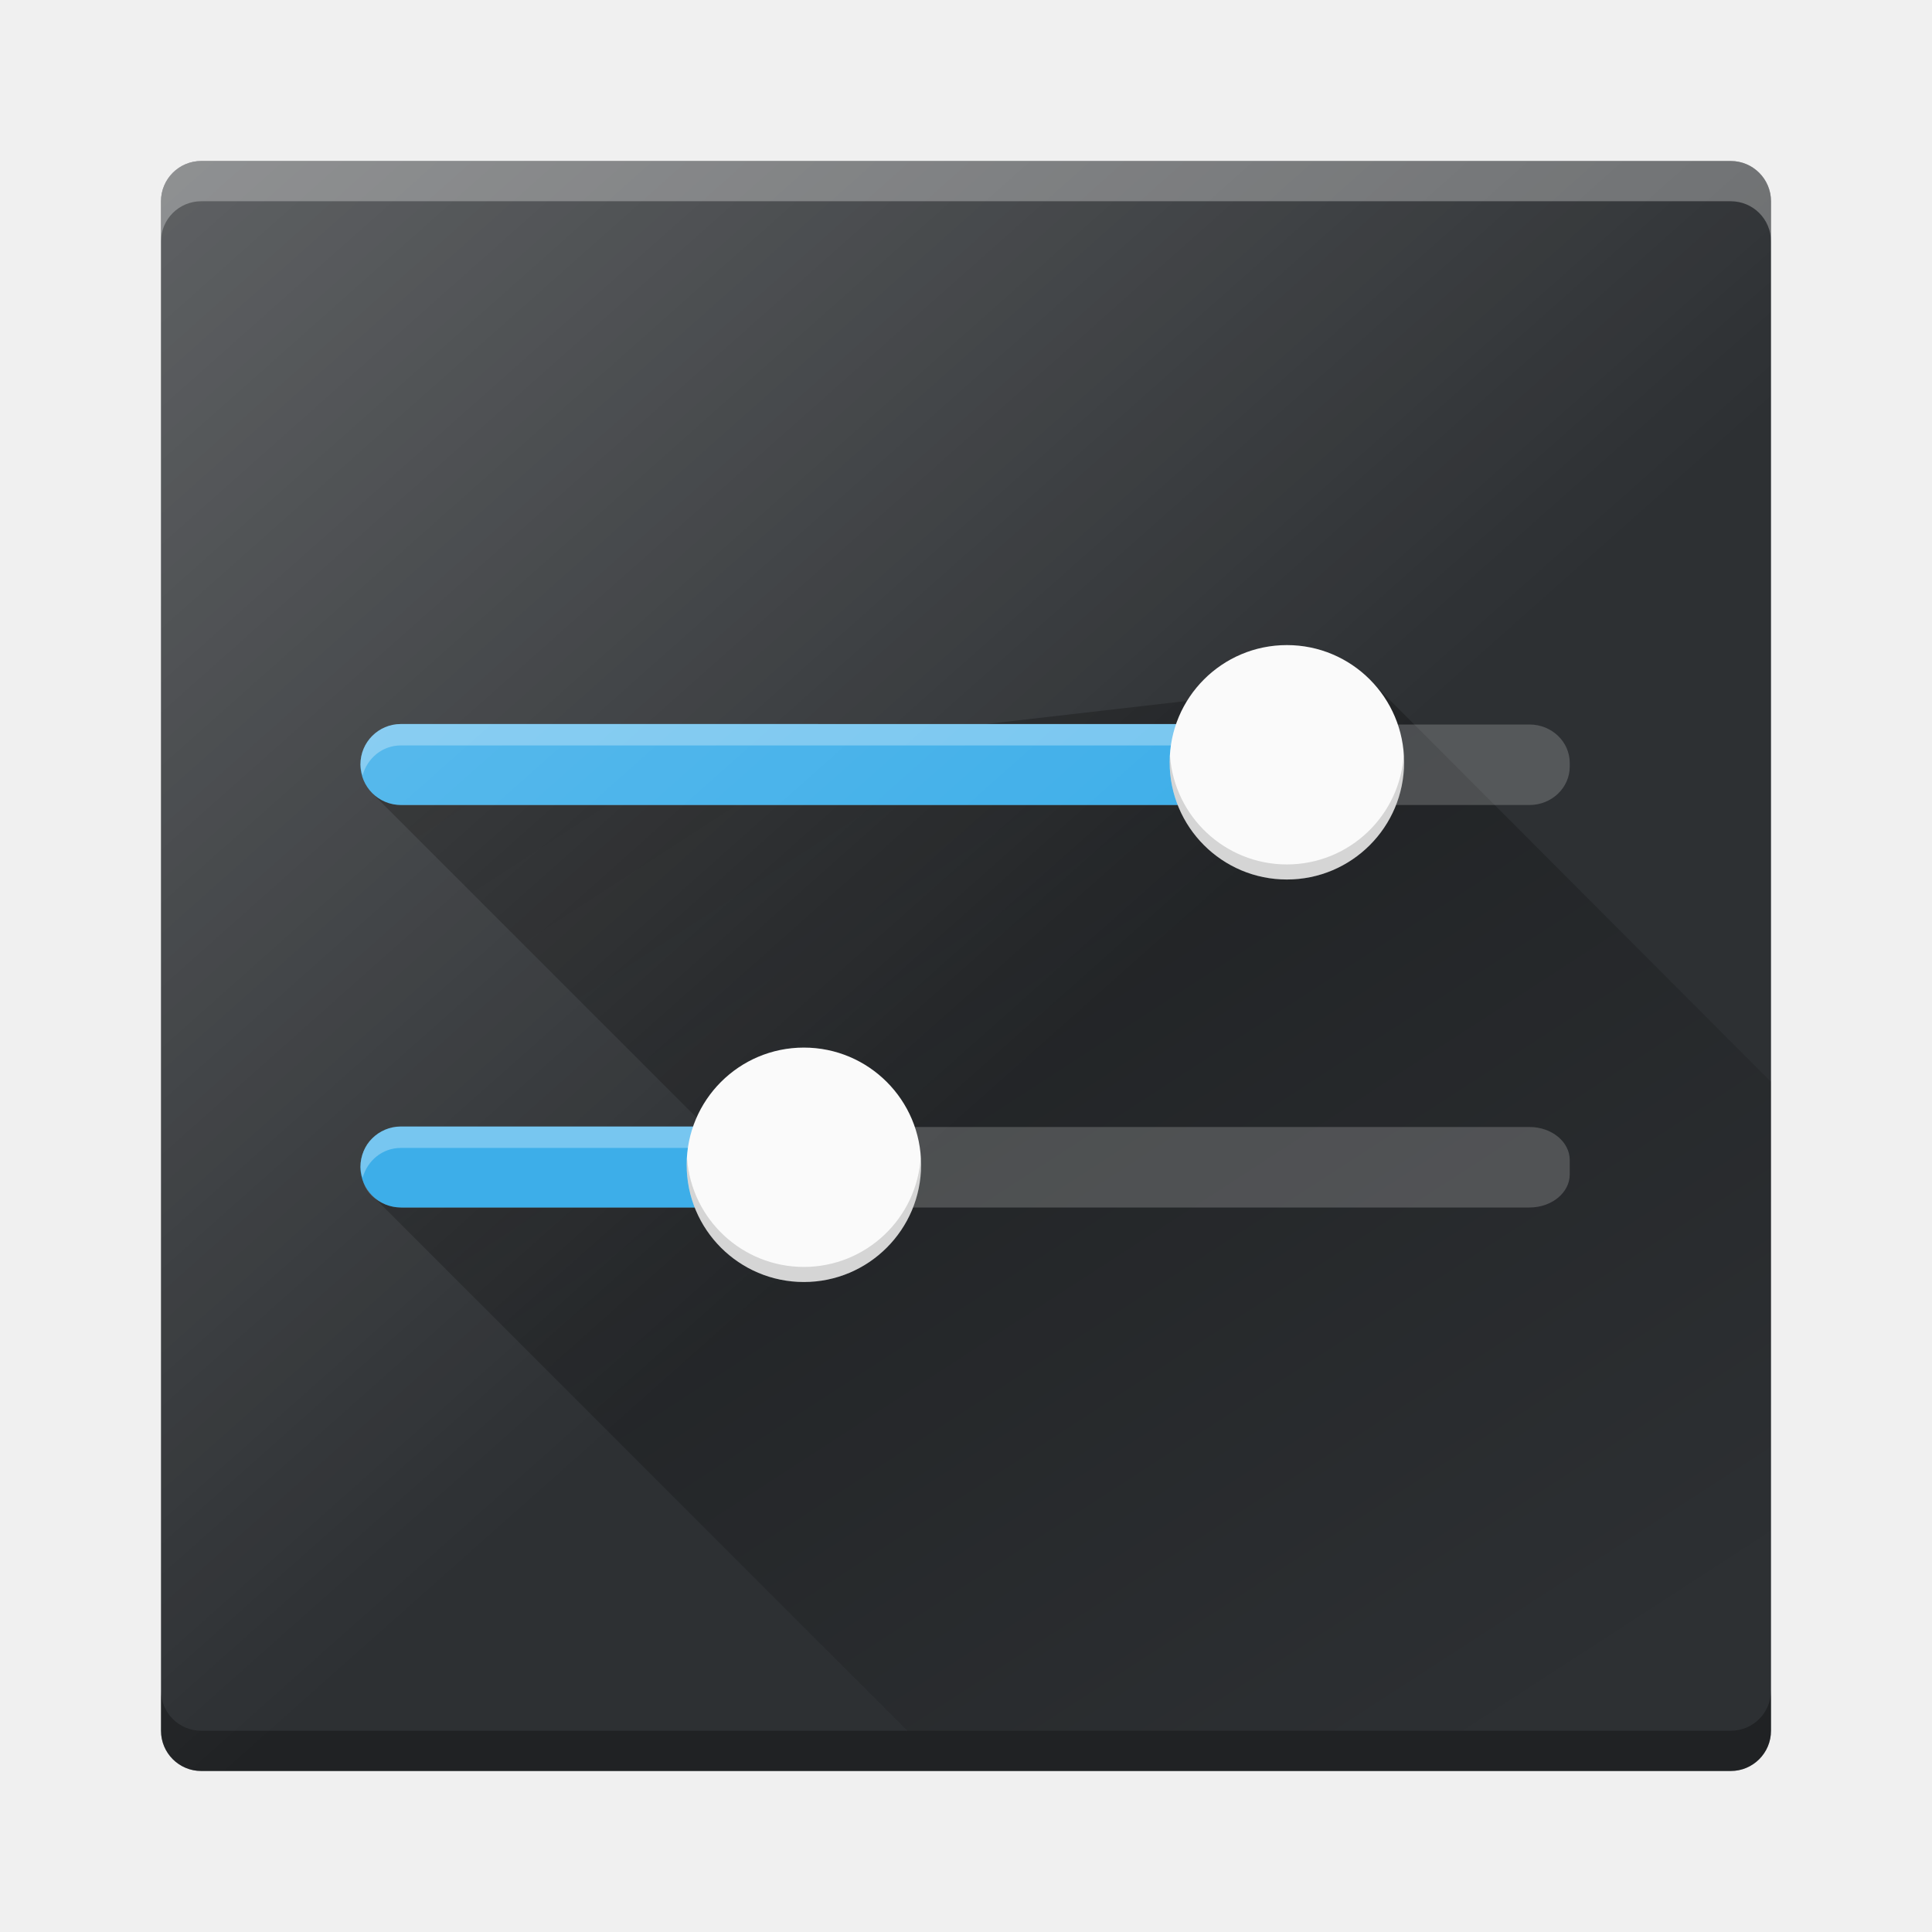
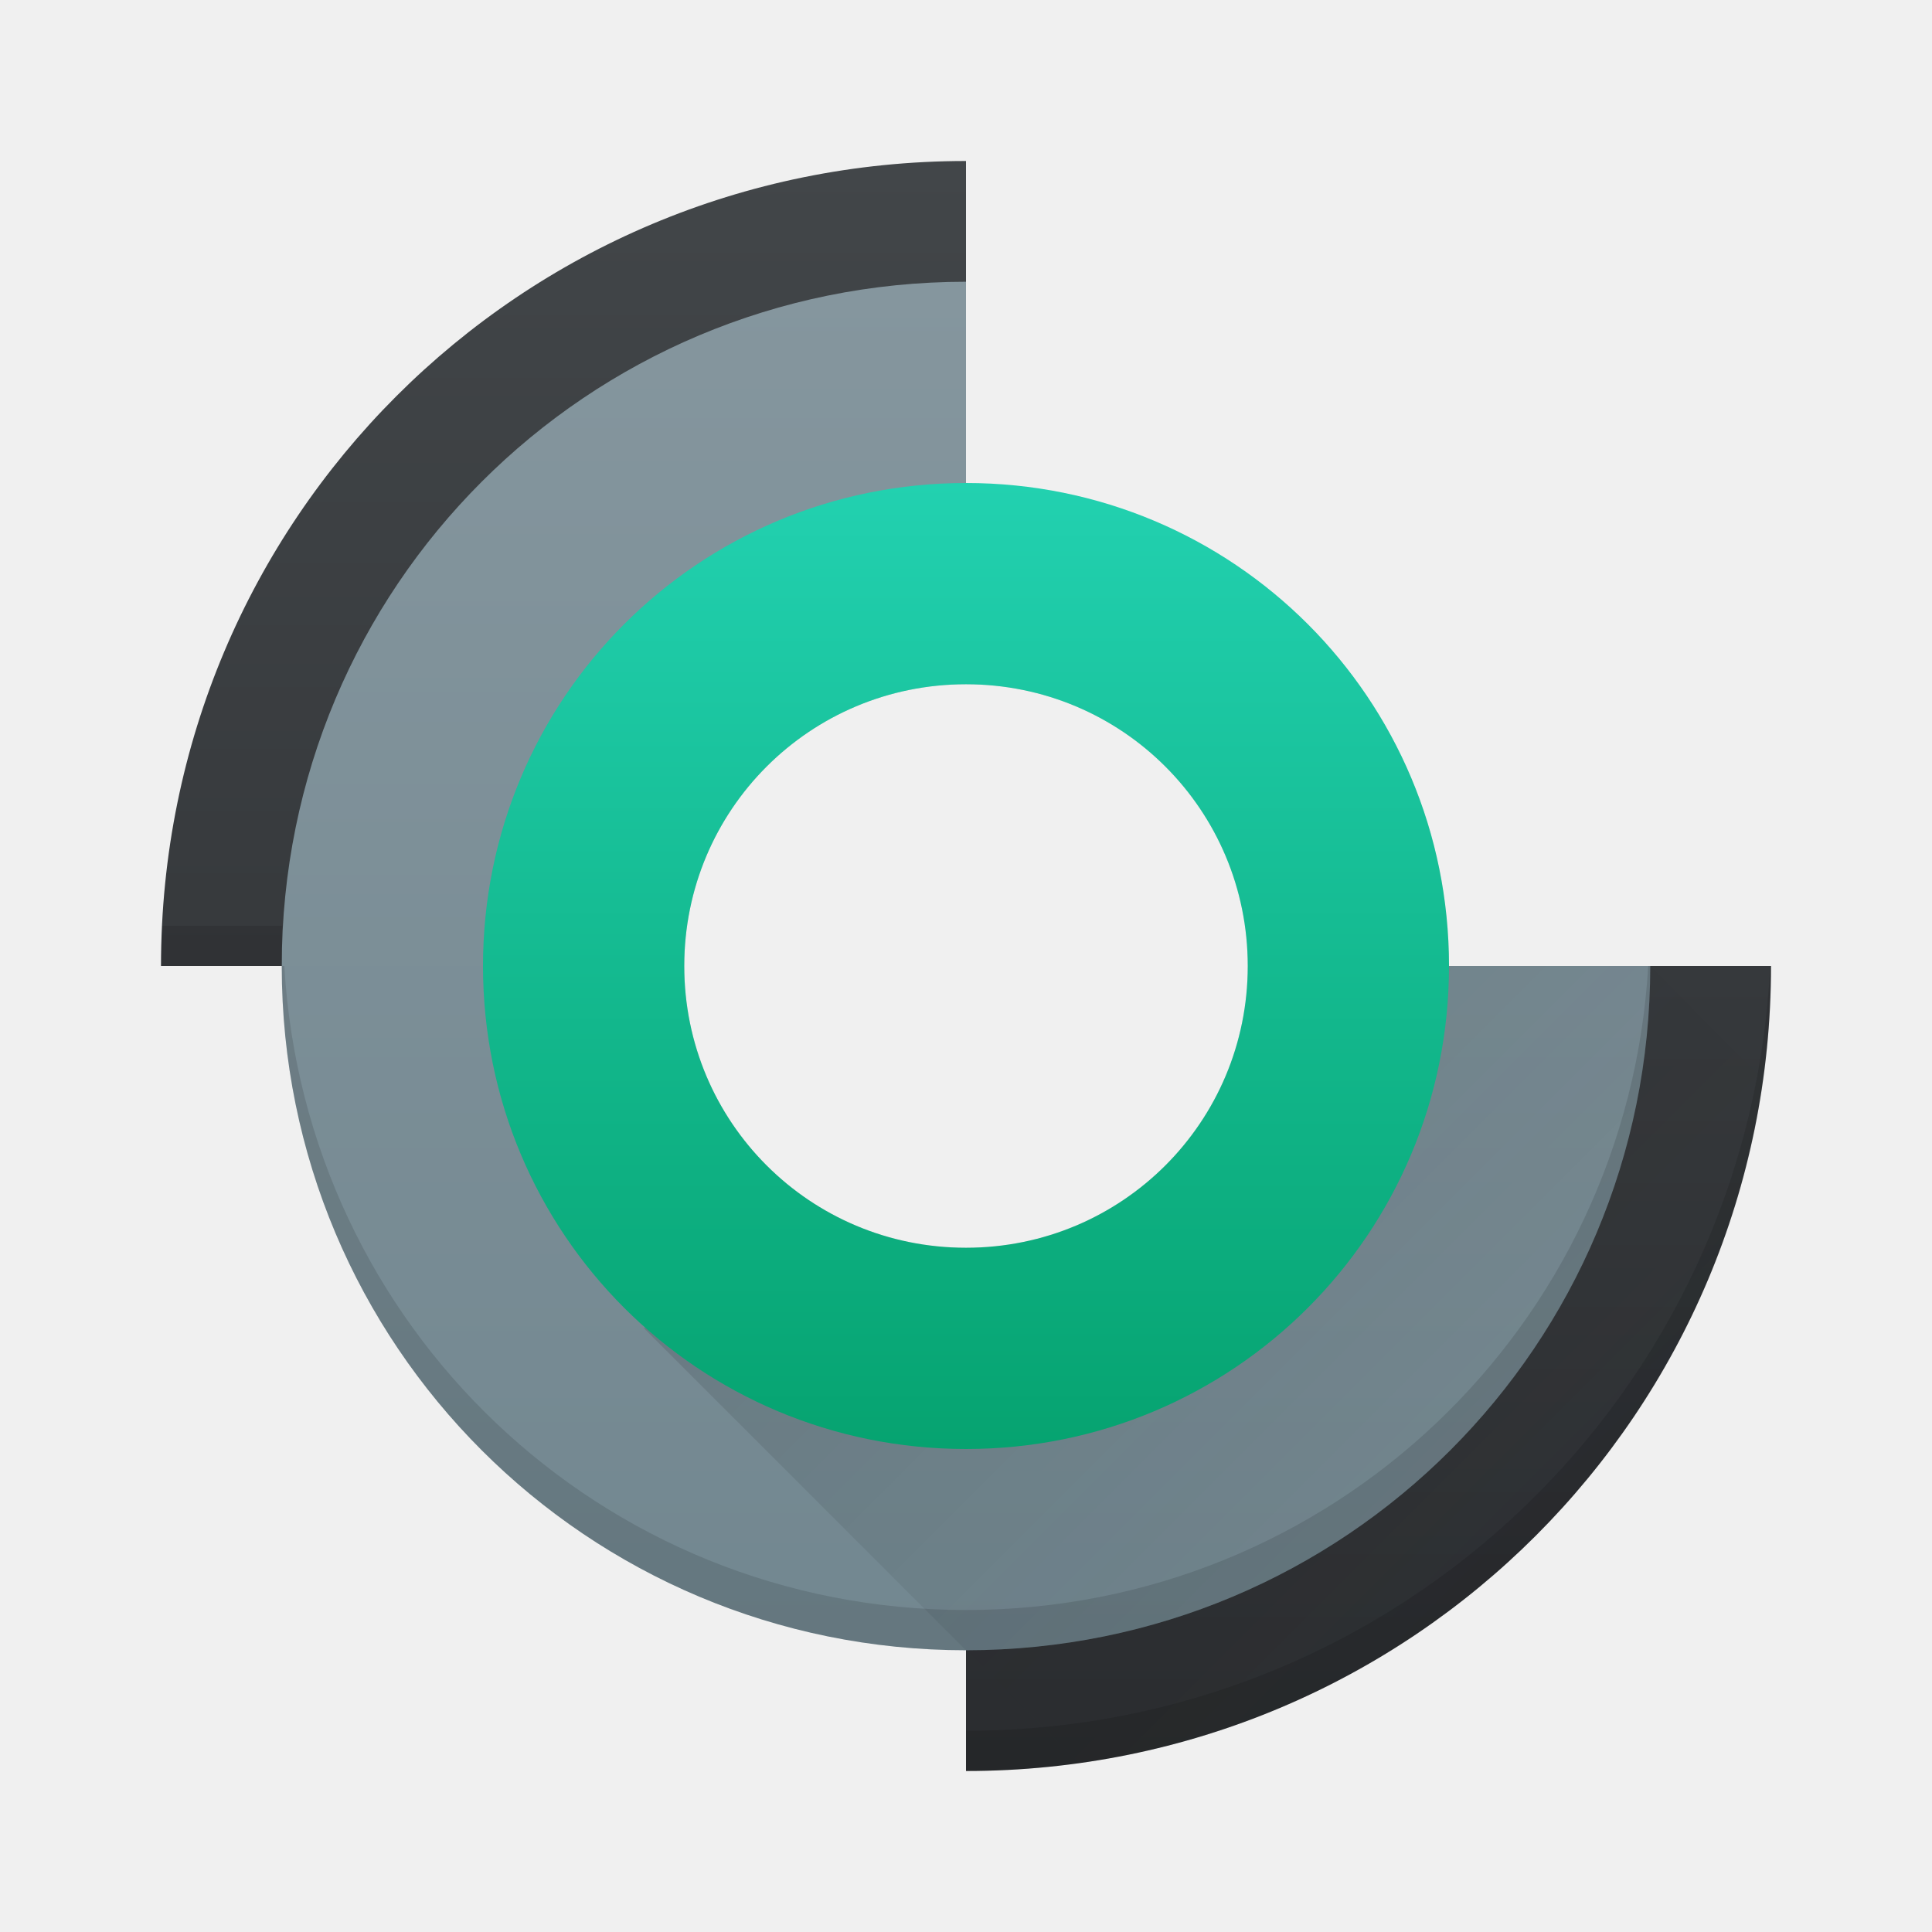
- <svg xmlns="http://www.w3.org/2000/svg" xmlns:xlink="http://www.w3.org/1999/xlink" width="48" height="48" id="svg2" version="1.1">
-   <defs id="defs4">
-     <linearGradient id="linearGradient4298">
-       <stop style="stop-color:#000000;stop-opacity:1;" offset="0" id="stop4300" />
-       <stop style="stop-color:#000000;stop-opacity:0;" offset="1" id="stop4302" />
+ <svg xmlns="http://www.w3.org/2000/svg" width="48" height="48">
+   <defs>
+     <linearGradient id="a" y1="41" y2="7" x2="0" gradientUnits="userSpaceOnUse">
+       <stop stop-color="#728790" />
+       <stop offset="1" stop-color="#85969e" />
    </linearGradient>
-     <linearGradient id="linearGradient4214">
-       <stop style="stop-color:#ffffff;stop-opacity:1;" offset="0" id="stop4216" />
-       <stop style="stop-color:#ffffff;stop-opacity:0;" offset="1" id="stop4218" />
+     <linearGradient id="b" y1="36" y2="12" x2="0" gradientUnits="userSpaceOnUse">
+       <stop stop-color="#06a370" />
+       <stop offset="1" stop-color="#22d1b0" />
    </linearGradient>
-     <linearGradient id="a" y1="547.634" y2="499.679" x2="388.865" gradientUnits="userSpaceOnUse" gradientTransform="translate(-384.57,-499.8)" x1="428.816">
-       <stop stop-color="#2a2c2f" id="stop7" />
-       <stop offset="1" stop-color="#536161" id="stop9" />
+     <linearGradient id="c" y1="44" y2="4" x2="0" gradientUnits="userSpaceOnUse">
+       <stop stop-color="#2a2c2f" />
+       <stop offset="1" stop-color="#424649" />
    </linearGradient>
-     <linearGradient id="b" y1="44" y2="12" x2="14" gradientUnits="userSpaceOnUse" x1="36">
-       <stop stop-color="#536161" id="stop12" style="stop-color:#bfc9c9;stop-opacity:1" />
-       <stop offset="1" stop-color="#f4f5f5" id="stop14" style="stop-color:#fbfbfb;stop-opacity:1" />
+     <linearGradient id="d" y1="15" x1="15" y2="44" x2="44" gradientUnits="userSpaceOnUse">
+       <stop stop-color="#020303" />
+       <stop offset="1" stop-color="#424649" stop-opacity="0" />
    </linearGradient>
-     <linearGradient id="c" y1="529.8" x1="418.57" y2="539.825" x2="419.974" gradientUnits="userSpaceOnUse" gradientTransform="translate(-384.57,-499.8)">
-       <stop stop-color="#292c2f" id="stop17" />
-       <stop offset="1" stop-opacity="0" id="stop19" />
-     </linearGradient>
-     <style id="current-color-scheme" type="text/css">
-    .ColorScheme-Text { color:#4d4d4d; }
-   </style>
-     <linearGradient xlink:href="#linearGradient4214" id="linearGradient4220" x1="1" y1="0" x2="25" y2="27" gradientUnits="userSpaceOnUse" />
-     <linearGradient id="c-6" y1="527.014" x1="406.501" y2="539.825" x2="419.974" gradientUnits="userSpaceOnUse" gradientTransform="translate(-404.99,-523.8)">
-       <stop stop-color="#292c2f" id="stop17-7" />
-       <stop offset="1" stop-opacity="0" id="stop19-5" />
-     </linearGradient>
-     <linearGradient xlink:href="#linearGradient4298" id="linearGradient4304" x1="26.929" y1="5.995" x2="47.121" y2="37.127" gradientUnits="userSpaceOnUse" />
  </defs>
-   <rect style="fill:#2d3033;fill-opacity:1" id="rect23" height="40" rx="1" y="4" x="4" width="40" ry="1" />
-   <path style="color:#000000;clip-rule:nonzero;display:inline;overflow:visible;visibility:visible;opacity:0.4;isolation:auto;mix-blend-mode:normal;color-interpolation:sRGB;color-interpolation-filters:linearRGB;solid-color:#000000;solid-opacity:1;fill:url(#linearGradient4304);fill-opacity:1;fill-rule:evenodd;stroke:none;stroke-width:1;stroke-linecap:butt;stroke-linejoin:miter;stroke-miterlimit:4;stroke-dasharray:none;stroke-dashoffset:0;stroke-opacity:1;color-rendering:auto;image-rendering:auto;shape-rendering:auto;text-rendering:auto;enable-background:accumulate" d="M 9.231,29.687 22.544,43 44,43 43.996,26.875 34.031,16.891 9.281,19.742 18,28.461 Z" id="path4265" />
-   <path style="fill:#000000;fill-opacity:1;opacity:0.3" d="M 4 42 L 4 43 C 4 43.554 4.446 44 5 44 L 43 44 C 43.554 44 44 43.554 44 43 L 44 42 C 44 42.554 43.554 43 43 43 L 5 43 C 4.446 43 4 42.554 4 42 z" id="rect4185" />
-   <path id="path4200" d="M 4,6 4,5 C 4,4.446 4.446,4 5,4 l 38,0 c 0.554,0 1,0.446 1,1 l 0,1 C 44,5.446 43.554,5 43,5 L 5,5 C 4.446,5 4,5.446 4,6 Z" style="opacity:0.3;fill:#ffffff;fill-opacity:1" />
-   <rect style="color:#000000;clip-rule:nonzero;display:inline;overflow:visible;visibility:visible;opacity:0.194;isolation:auto;mix-blend-mode:normal;color-interpolation:sRGB;color-interpolation-filters:linearRGB;solid-color:#000000;solid-opacity:1;fill:#ffffff;fill-opacity:1;fill-rule:evenodd;stroke:none;stroke-width:1;stroke-linecap:butt;stroke-linejoin:miter;stroke-miterlimit:4;stroke-dasharray:none;stroke-dashoffset:0;stroke-opacity:1;marker:none;color-rendering:auto;image-rendering:auto;shape-rendering:auto;text-rendering:auto;enable-background:accumulate" id="rect4159" width="30" height="2" x="9" y="18" rx="1" ry=".956" />
-   <path id="path4172" d="m 9.961,17.988 c -0.557,0 -1.006,0.449 -1.006,1.006 0,0.557 0.449,1.006 1.006,1.006 l 21.056,0 0,-2.011 z" style="color:#000000;clip-rule:nonzero;display:inline;overflow:visible;visibility:visible;opacity:1;isolation:auto;mix-blend-mode:normal;color-interpolation:sRGB;color-interpolation-filters:linearRGB;solid-color:#000000;solid-opacity:1;fill:#3daee9;fill-opacity:1;fill-rule:evenodd;stroke:none;stroke-width:1;stroke-linecap:butt;stroke-linejoin:miter;stroke-miterlimit:4;stroke-dasharray:none;stroke-dashoffset:0;stroke-opacity:1;marker:none;color-rendering:auto;image-rendering:auto;shape-rendering:auto;text-rendering:auto;enable-background:accumulate" />
-   <path style="color:#000000;clip-rule:nonzero;display:inline;overflow:visible;visibility:visible;opacity:0.3;isolation:auto;mix-blend-mode:normal;color-interpolation:sRGB;color-interpolation-filters:linearRGB;solid-color:#000000;solid-opacity:1;fill:#ffffff;fill-opacity:1;fill-rule:evenodd;stroke:none;stroke-width:1;stroke-linecap:butt;stroke-linejoin:miter;stroke-miterlimit:4;stroke-dasharray:none;stroke-dashoffset:0;stroke-opacity:1;marker:none;color-rendering:auto;image-rendering:auto;shape-rendering:auto;text-rendering:auto;enable-background:accumulate" d="M 9.961 17.988 C 9.404 17.988 8.955 18.437 8.955 18.994 C 8.955 19.089 8.986 19.173 9.01 19.26 C 9.128 18.836 9.498 18.52 9.961 18.52 L 31.018 18.52 L 31.018 17.988 L 9.961 17.988 z" id="path4242" />
-   <circle r="2.912" cy="18.939" cx="31.972" id="circle4174" style="color:#000000;clip-rule:nonzero;display:inline;overflow:visible;visibility:visible;opacity:1;isolation:auto;mix-blend-mode:normal;color-interpolation:sRGB;color-interpolation-filters:linearRGB;solid-color:#000000;solid-opacity:1;fill:#fafafa;fill-opacity:1;fill-rule:evenodd;stroke:none;stroke-width:1;stroke-linecap:butt;stroke-linejoin:miter;stroke-miterlimit:4;stroke-dasharray:none;stroke-dashoffset:0;stroke-opacity:1;marker:none;color-rendering:auto;image-rendering:auto;shape-rendering:auto;text-rendering:auto;enable-background:accumulate" />
-   <g id="layer2" style="display:inline">
-     <rect ry="1" width="40" x="4" y="4" rx="1" height="40" id="rect4212" style="opacity:0.276;fill:url(#linearGradient4220);fill-opacity:1" />
+   <g stroke-opacity=".55" stroke-width="2.8">
+     <path fill="url(#c)" d="m24 4c-11.08 0-20 8.92-20 20h7c0-7.202 5.798-13 13-13zm13 20c0 7.202-5.798 13-13 13v7c11.08 0 20-8.92 20-20z" />
+     <path fill="url(#a)" d="m24 7c-9.418 0-17 7.582-17 17 0 9.418 7.582 17 17 17 9.418 0 17-7.582 17-17h-7c0 5.54-4.46 10-10 10-5.54 0-10-4.46-10-10 0-5.54 4.46-10 10-10z" />
  </g>
-   <rect ry=".823" rx="1" y="28" x="9" height="2" width="30" id="rect4225" style="color:#000000;clip-rule:nonzero;display:inline;overflow:visible;visibility:visible;opacity:0.194;isolation:auto;mix-blend-mode:normal;color-interpolation:sRGB;color-interpolation-filters:linearRGB;solid-color:#000000;solid-opacity:1;fill:#ffffff;fill-opacity:1;fill-rule:evenodd;stroke:none;stroke-width:1;stroke-linecap:butt;stroke-linejoin:miter;stroke-miterlimit:4;stroke-dasharray:none;stroke-dashoffset:0;stroke-opacity:1;marker:none;color-rendering:auto;image-rendering:auto;shape-rendering:auto;text-rendering:auto;enable-background:accumulate" />
-   <path style="color:#000000;clip-rule:nonzero;display:inline;overflow:visible;visibility:visible;opacity:1;isolation:auto;mix-blend-mode:normal;color-interpolation:sRGB;color-interpolation-filters:linearRGB;solid-color:#000000;solid-opacity:1;fill:#3daee9;fill-opacity:1;fill-rule:evenodd;stroke:none;stroke-width:1;stroke-linecap:butt;stroke-linejoin:miter;stroke-miterlimit:4;stroke-dasharray:none;stroke-dashoffset:0;stroke-opacity:1;marker:none;color-rendering:auto;image-rendering:auto;shape-rendering:auto;text-rendering:auto;enable-background:accumulate" d="m 9.961,27.988 c -0.557,0 -1.006,0.449 -1.006,1.006 0,0.557 0.449,1.006 1.006,1.006 l 11.056,0 0,-2.011 z" id="path4227" />
-   <path id="path4247" d="m 9.961,27.988 c -0.557,0 -1.006,0.449 -1.006,1.006 0,0.095 0.03,0.179 0.055,0.266 0.118,-0.424 0.488,-0.74 0.951,-0.74 l 11.057,0 0,-0.531 z" style="color:#000000;clip-rule:nonzero;display:inline;overflow:visible;visibility:visible;opacity:0.3;isolation:auto;mix-blend-mode:normal;color-interpolation:sRGB;color-interpolation-filters:linearRGB;solid-color:#000000;solid-opacity:1;fill:#ffffff;fill-opacity:1;fill-rule:evenodd;stroke:none;stroke-width:1;stroke-linecap:butt;stroke-linejoin:miter;stroke-miterlimit:4;stroke-dasharray:none;stroke-dashoffset:0;stroke-opacity:1;marker:none;color-rendering:auto;image-rendering:auto;shape-rendering:auto;text-rendering:auto;enable-background:accumulate" />
-   <circle style="color:#000000;clip-rule:nonzero;display:inline;overflow:visible;visibility:visible;opacity:1;isolation:auto;mix-blend-mode:normal;color-interpolation:sRGB;color-interpolation-filters:linearRGB;solid-color:#000000;solid-opacity:1;fill:#fafafa;fill-opacity:1;fill-rule:evenodd;stroke:none;stroke-width:1;stroke-linecap:butt;stroke-linejoin:miter;stroke-miterlimit:4;stroke-dasharray:none;stroke-dashoffset:0;stroke-opacity:1;marker:none;color-rendering:auto;image-rendering:auto;shape-rendering:auto;text-rendering:auto;enable-background:accumulate" id="circle4229" cx="19.972" cy="28.939" r="2.912" />
-   <path style="color:#000000;clip-rule:nonzero;display:inline;overflow:visible;visibility:visible;opacity:0.15;isolation:auto;mix-blend-mode:normal;color-interpolation:sRGB;color-interpolation-filters:linearRGB;solid-color:#000000;solid-opacity:1;fill:#000000;fill-opacity:1;fill-rule:evenodd;stroke:none;stroke-width:1;stroke-linecap:butt;stroke-linejoin:miter;stroke-miterlimit:4;stroke-dasharray:none;stroke-dashoffset:0;stroke-opacity:1;marker:none;color-rendering:auto;image-rendering:auto;shape-rendering:auto;text-rendering:auto;enable-background:accumulate" d="M 34.877 18.725 A 2.912 2.912 0 0 1 31.973 21.477 A 2.912 2.912 0 0 1 29.068 18.777 A 2.912 2.912 0 0 0 29.061 18.939 A 2.912 2.912 0 0 0 31.973 21.852 A 2.912 2.912 0 0 0 34.885 18.939 A 2.912 2.912 0 0 0 34.877 18.725 z" id="circle4231" />
-   <path id="path4240" d="m 22.877,28.725 a 2.912,2.912 0 0 1 -2.904,2.752 2.912,2.912 0 0 1 -2.904,-2.699 2.912,2.912 0 0 0 -0.008,0.162 2.912,2.912 0 0 0 2.912,2.912 2.912,2.912 0 0 0 2.912,-2.912 2.912,2.912 0 0 0 -0.008,-0.215 z" style="color:#000000;clip-rule:nonzero;display:inline;overflow:visible;visibility:visible;opacity:0.15;isolation:auto;mix-blend-mode:normal;color-interpolation:sRGB;color-interpolation-filters:linearRGB;solid-color:#000000;solid-opacity:1;fill:#000000;fill-opacity:1;fill-rule:evenodd;stroke:none;stroke-width:1;stroke-linecap:butt;stroke-linejoin:miter;stroke-miterlimit:4;stroke-dasharray:none;stroke-dashoffset:0;stroke-opacity:1;marker:none;color-rendering:auto;image-rendering:auto;shape-rendering:auto;text-rendering:auto;enable-background:accumulate" />
+   <path opacity=".2" fill="url(#d)" fill-rule="evenodd" d="m22 15l-7 7 2.68 10-1.68 1 10.801 10.801c8.829-1.227 15.773-8.171 17-17l-2.801-2.801h-5c0-3.597-1.575-6.804-4.066-9zm2 2c3.878 0 7 3.122 7 7 0 3.878-3.122 7-7 7-3.878 0-7-3.122-7-7 0-3.878 3.122-7 7-7" />
+   <g stroke-opacity=".55" stroke-width="2.8">
+     <path fill="url(#b)" d="m24 12c-6.648 0-12 5.352-12 12 0 6.648 5.352 12 12 12 6.648 0 12-5.352 12-12 0-6.648-5.352-12-12-12m0 5c3.878 0 7 3.122 7 7 0 3.878-3.122 7-7 7-3.878 0-7-3.122-7-7 0-3.878 3.122-7 7-7" />
+     <g fill-opacity=".118">
+       <path d="m4.03 23c-.016.332-.025.664-.025 1h3v-1h-2zm39.949 1c-.518 10.611-9.23 19-19.975 19v1c11.08 0 20-8.92 20-20z" />
+       <path d="m7 24c0 9.418 7.582 17 17 17 9.418 0 17-7.582 17-17h-.051c-.517 8.946-7.869 16-16.949 16-9.08 0-16.417-7.06-16.936-16z" />
+     </g>
+   </g>
</svg>
